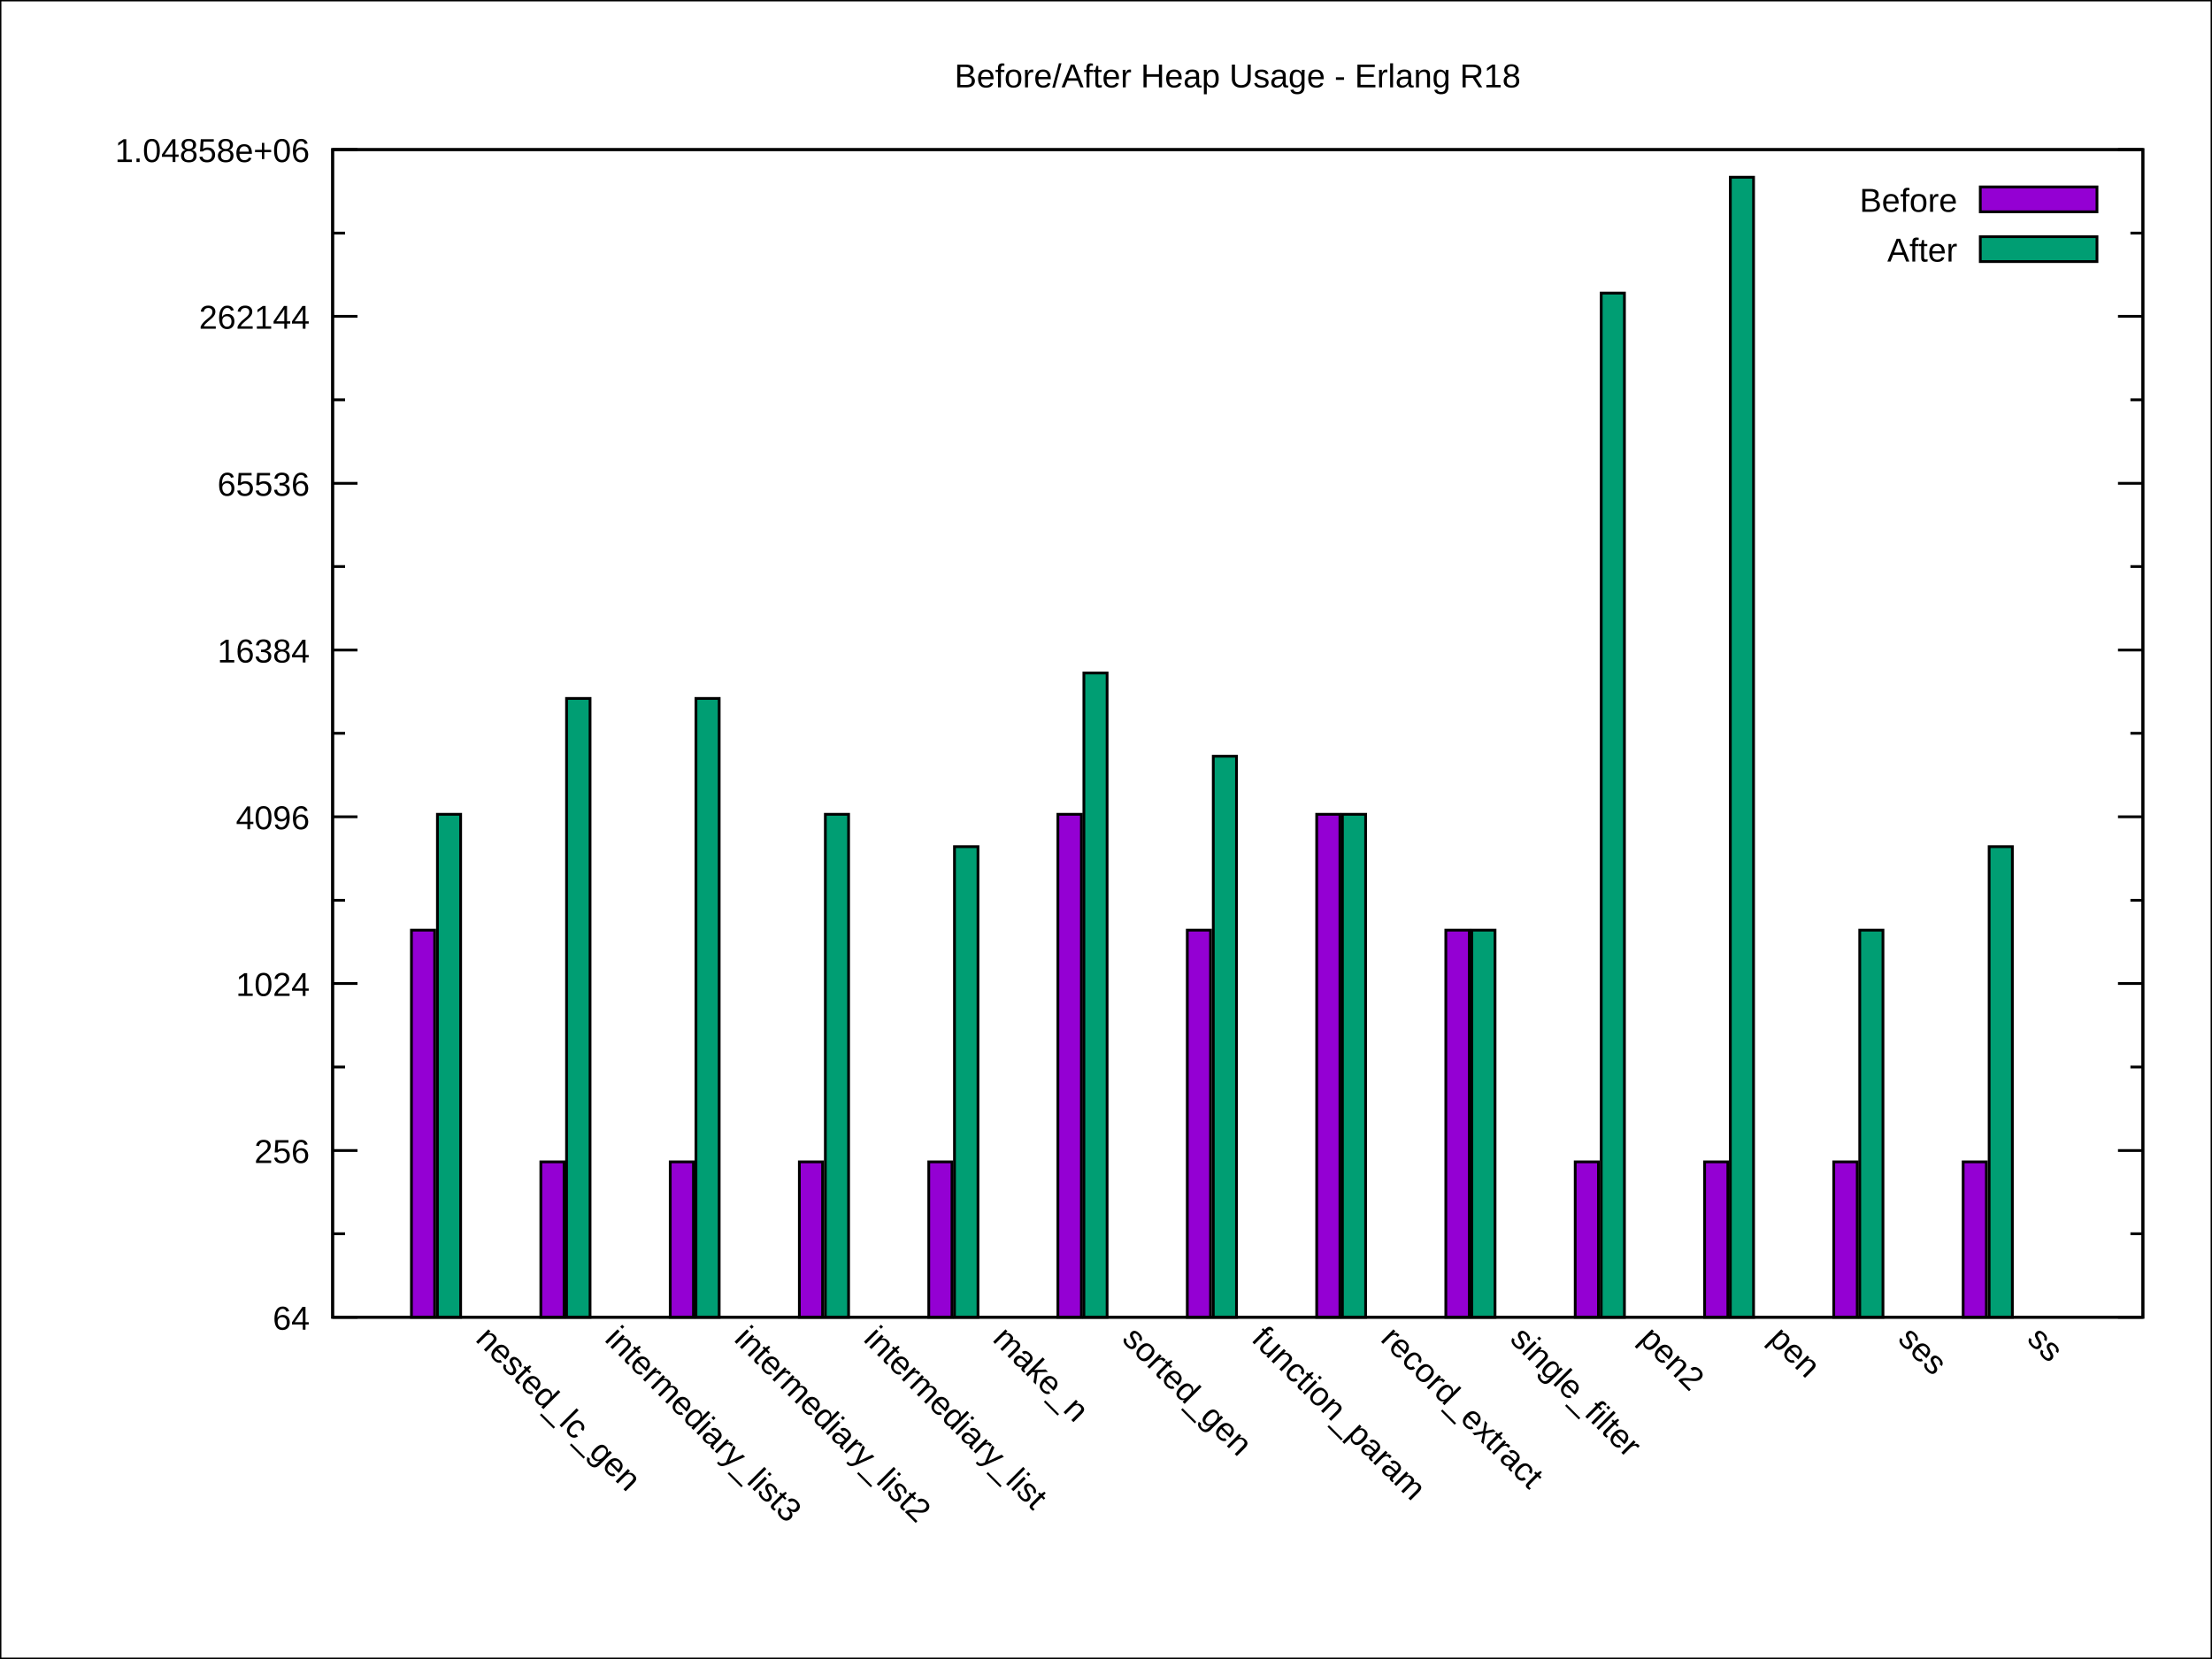
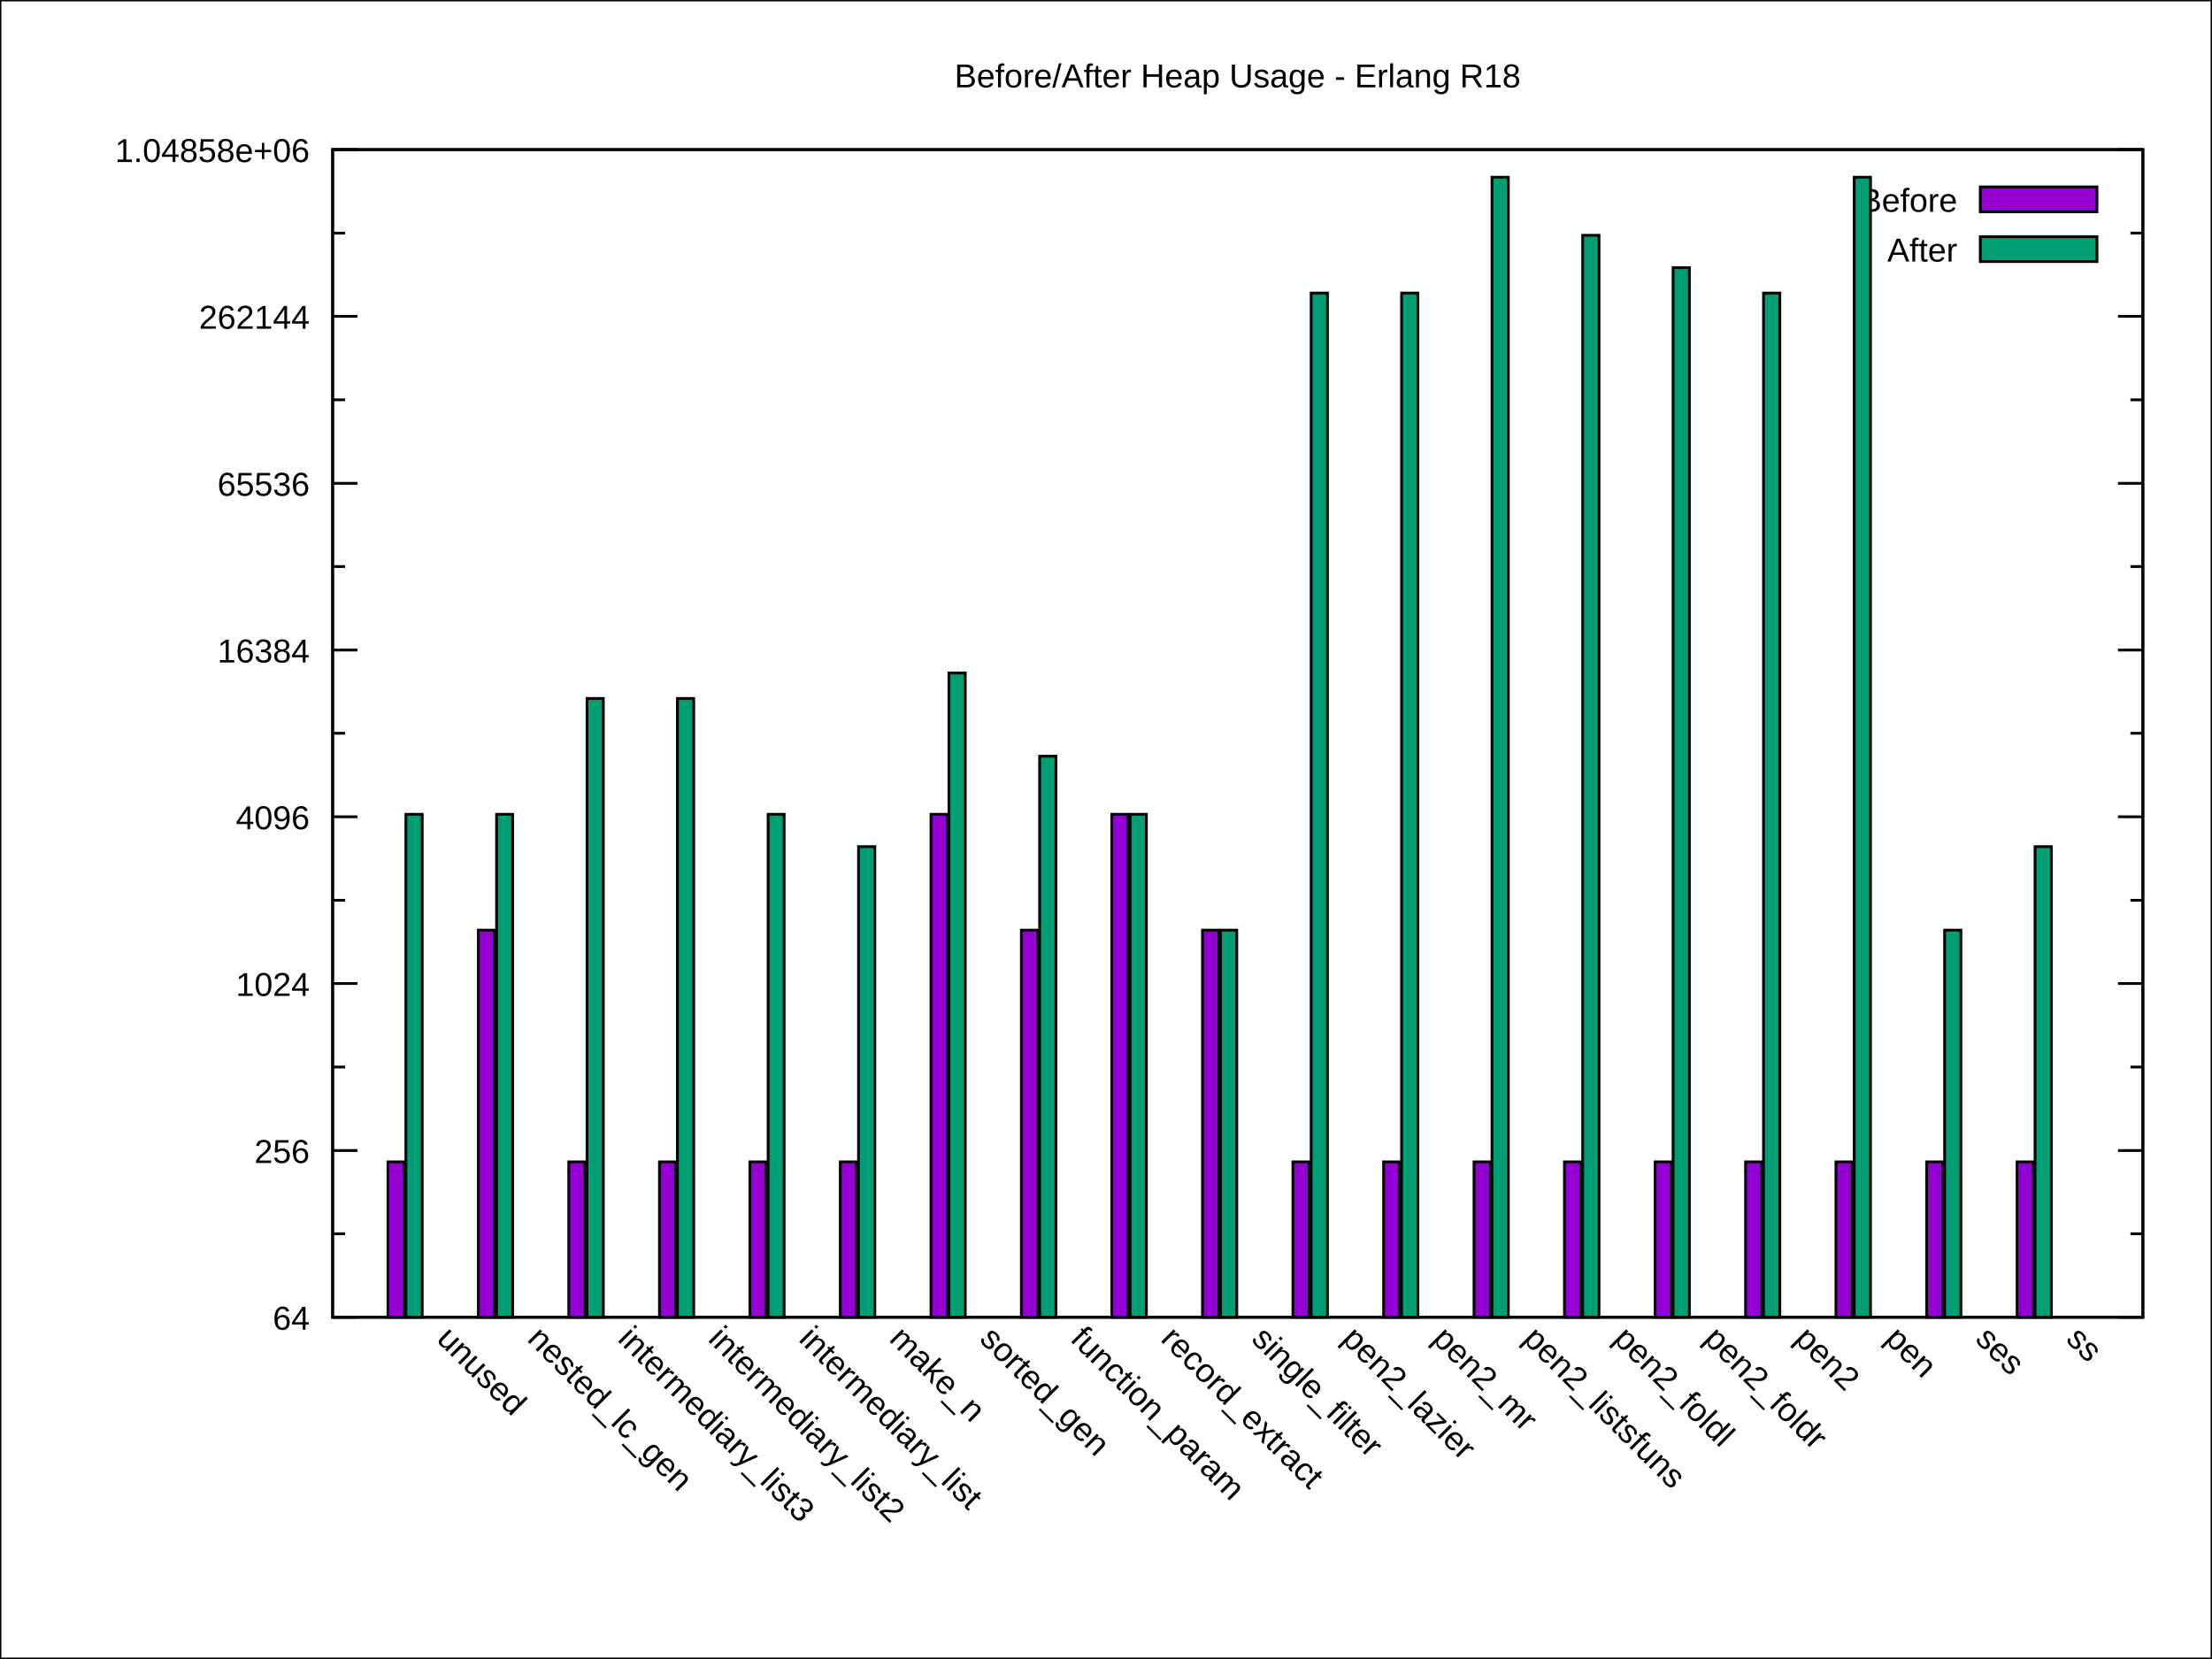
<svg xmlns="http://www.w3.org/2000/svg" xmlns:xlink="http://www.w3.org/1999/xlink" width="800" height="600" viewBox="0 0 800 600">
  <rect x="0" y="0" width="800" height="600" fill="#ffffff" stroke="black" stroke-width="1" />
  <g id="gnuplot_canvas">
    <defs>
      <circle id="gpDot" r="0.5" stroke-width="0.5" />
      <path id="gpPt0" stroke-width="0.222" stroke="currentColor" d="M-1,0 h2 M0,-1 v2" />
      <path id="gpPt1" stroke-width="0.222" stroke="currentColor" d="M-1,-1 L1,1 M1,-1 L-1,1" />
      <path id="gpPt2" stroke-width="0.222" stroke="currentColor" d="M-1,0 L1,0 M0,-1 L0,1 M-1,-1 L1,1 M-1,1 L1,-1" />
      <rect id="gpPt3" stroke-width="0.222" stroke="currentColor" x="-1" y="-1" width="2" height="2" />
      <rect id="gpPt4" stroke-width="0.222" stroke="currentColor" fill="currentColor" x="-1" y="-1" width="2" height="2" />
      <circle id="gpPt5" stroke-width="0.222" stroke="currentColor" cx="0" cy="0" r="1" />
      <use xlink:href="#gpPt5" id="gpPt6" fill="currentColor" stroke="none" />
      <path id="gpPt7" stroke-width="0.222" stroke="currentColor" d="M0,-1.33 L-1.33,0.67 L1.33,0.67 z" />
      <use xlink:href="#gpPt7" id="gpPt8" fill="currentColor" stroke="none" />
      <use xlink:href="#gpPt7" id="gpPt9" stroke="currentColor" transform="rotate(180)" />
      <use xlink:href="#gpPt9" id="gpPt10" fill="currentColor" stroke="none" />
      <use xlink:href="#gpPt3" id="gpPt11" stroke="currentColor" transform="rotate(45)" />
      <use xlink:href="#gpPt11" id="gpPt12" fill="currentColor" stroke="none" />
      <path id="gpPt13" stroke-width="0.222" stroke="currentColor" d="M0,1.330 L1.265,0.411 L0.782,-1.067 L-0.782,-1.076 L-1.265,0.411 z" />
      <use xlink:href="#gpPt13" id="gpPt14" fill="currentColor" stroke="none" />
      <filter id="textbox" filterUnits="objectBoundingBox" x="0" y="0" height="1" width="1">
        <feFlood flood-color="white" flood-opacity="1" result="bgnd" />
        <feComposite in="SourceGraphic" in2="bgnd" operator="atop" />
      </filter>
      <filter id="greybox" filterUnits="objectBoundingBox" x="0" y="0" height="1" width="1">
        <feFlood flood-color="lightgrey" flood-opacity="1" result="grey" />
        <feComposite in="SourceGraphic" in2="grey" operator="atop" />
      </filter>
    </defs>
    <g fill="none" color="white" stroke="currentColor" stroke-width="1.00" stroke-linecap="butt" stroke-linejoin="miter">
</g>
    <g fill="none" color="black" stroke="currentColor" stroke-width="1.00" stroke-linecap="butt" stroke-linejoin="miter">
      <path stroke="black" d="M120.3,476.4 L129.3,476.4 M775.0,476.4 L766.0,476.4  " />
      <g transform="translate(112.0,480.9)" stroke="none" fill="black" font-family="Arial" font-size="12.00" text-anchor="end">
        <text> 64</text>
      </g>
    </g>
    <g fill="none" color="black" stroke="currentColor" stroke-width="1.00" stroke-linecap="butt" stroke-linejoin="miter">
      <path stroke="black" d="M120.3,446.2 L124.8,446.2 M775.0,446.2 L770.5,446.2 M120.3,416.1 L129.3,416.1 M775.0,416.1 L766.0,416.1    " />
      <g transform="translate(112.0,420.6)" stroke="none" fill="black" font-family="Arial" font-size="12.00" text-anchor="end">
        <text> 256</text>
      </g>
    </g>
    <g fill="none" color="black" stroke="currentColor" stroke-width="1.00" stroke-linecap="butt" stroke-linejoin="miter">
      <path stroke="black" d="M120.3,385.9 L124.8,385.9 M775.0,385.9 L770.5,385.9 M120.3,355.7 L129.3,355.7 M775.0,355.7 L766.0,355.7    " />
      <g transform="translate(112.0,360.2)" stroke="none" fill="black" font-family="Arial" font-size="12.00" text-anchor="end">
        <text> 1024</text>
      </g>
    </g>
    <g fill="none" color="black" stroke="currentColor" stroke-width="1.00" stroke-linecap="butt" stroke-linejoin="miter">
      <path stroke="black" d="M120.3,325.6 L124.8,325.6 M775.0,325.6 L770.5,325.6 M120.3,295.4 L129.3,295.4 M775.0,295.4 L766.0,295.4    " />
      <g transform="translate(112.0,299.9)" stroke="none" fill="black" font-family="Arial" font-size="12.00" text-anchor="end">
        <text> 4096</text>
      </g>
    </g>
    <g fill="none" color="black" stroke="currentColor" stroke-width="1.00" stroke-linecap="butt" stroke-linejoin="miter">
      <path stroke="black" d="M120.3,265.2 L124.8,265.2 M775.0,265.2 L770.5,265.2 M120.3,235.1 L129.3,235.1 M775.0,235.1 L766.0,235.1    " />
      <g transform="translate(112.0,239.6)" stroke="none" fill="black" font-family="Arial" font-size="12.00" text-anchor="end">
        <text> 16384</text>
      </g>
    </g>
    <g fill="none" color="black" stroke="currentColor" stroke-width="1.00" stroke-linecap="butt" stroke-linejoin="miter">
      <path stroke="black" d="M120.3,204.9 L124.8,204.9 M775.0,204.9 L770.5,204.9 M120.3,174.8 L129.3,174.8 M775.0,174.8 L766.0,174.8    " />
      <g transform="translate(112.0,179.3)" stroke="none" fill="black" font-family="Arial" font-size="12.00" text-anchor="end">
        <text> 65536</text>
      </g>
    </g>
    <g fill="none" color="black" stroke="currentColor" stroke-width="1.00" stroke-linecap="butt" stroke-linejoin="miter">
      <path stroke="black" d="M120.3,144.6 L124.8,144.6 M775.0,144.6 L770.5,144.6 M120.3,114.4 L129.3,114.4 M775.0,114.4 L766.0,114.4    " />
      <g transform="translate(112.0,118.9)" stroke="none" fill="black" font-family="Arial" font-size="12.00" text-anchor="end">
        <text> 262144</text>
      </g>
    </g>
    <g fill="none" color="black" stroke="currentColor" stroke-width="1.00" stroke-linecap="butt" stroke-linejoin="miter">
      <path stroke="black" d="M120.3,84.3 L124.8,84.3 M775.0,84.3 L770.5,84.3 M120.3,54.1 L129.3,54.1 M775.0,54.1 L766.0,54.1    " />
      <g transform="translate(112.0,58.6)" stroke="none" fill="black" font-family="Arial" font-size="12.00" text-anchor="end">
        <text> 1.04858e+06</text>
      </g>
    </g>
    <g fill="none" color="black" stroke="currentColor" stroke-width="1.00" stroke-linecap="butt" stroke-linejoin="miter">
-       <path stroke="black" d="M167.1,476.4 M167.1,54.1  " />
-       <g transform="translate(171.6,484.7) rotate(45)" stroke="none" fill="black" font-family="Arial" font-size="12.00" text-anchor="start">
+       <path stroke="black" d="M153.0,476.4 M153.0,54.1  " />
+       <g transform="translate(157.5,484.7) rotate(45)" stroke="none" fill="black" font-family="Arial" font-size="12.00" text-anchor="start">
+         <text>unused</text>
+       </g>
+     </g>
+     <g fill="none" color="black" stroke="currentColor" stroke-width="1.00" stroke-linecap="butt" stroke-linejoin="miter">
+       <path stroke="black" d="M185.8,476.4 M185.8,54.1  " />
+       <g transform="translate(190.3,484.7) rotate(45)" stroke="none" fill="black" font-family="Arial" font-size="12.00" text-anchor="start">
        <text>nested_lc_gen</text>
      </g>
    </g>
    <g fill="none" color="black" stroke="currentColor" stroke-width="1.00" stroke-linecap="butt" stroke-linejoin="miter">
-       <path stroke="black" d="M213.8,476.4 M213.8,54.1  " />
-       <g transform="translate(218.3,484.7) rotate(45)" stroke="none" fill="black" font-family="Arial" font-size="12.00" text-anchor="start">
+       <path stroke="black" d="M218.5,476.4 M218.5,54.1  " />
+       <g transform="translate(223.0,484.7) rotate(45)" stroke="none" fill="black" font-family="Arial" font-size="12.00" text-anchor="start">
        <text>intermediary_list3</text>
      </g>
    </g>
    <g fill="none" color="black" stroke="currentColor" stroke-width="1.00" stroke-linecap="butt" stroke-linejoin="miter">
-       <path stroke="black" d="M260.6,476.4 M260.6,54.1  " />
-       <g transform="translate(265.1,484.7) rotate(45)" stroke="none" fill="black" font-family="Arial" font-size="12.00" text-anchor="start">
+       <path stroke="black" d="M251.2,476.4 M251.2,54.1  " />
+       <g transform="translate(255.7,484.7) rotate(45)" stroke="none" fill="black" font-family="Arial" font-size="12.00" text-anchor="start">
        <text>intermediary_list2</text>
      </g>
    </g>
    <g fill="none" color="black" stroke="currentColor" stroke-width="1.00" stroke-linecap="butt" stroke-linejoin="miter">
-       <path stroke="black" d="M307.4,476.4 M307.4,54.1  " />
-       <g transform="translate(311.9,484.7) rotate(45)" stroke="none" fill="black" font-family="Arial" font-size="12.00" text-anchor="start">
+       <path stroke="black" d="M284.0,476.4 M284.0,54.1  " />
+       <g transform="translate(288.5,484.7) rotate(45)" stroke="none" fill="black" font-family="Arial" font-size="12.00" text-anchor="start">
        <text>intermediary_list</text>
      </g>
    </g>
    <g fill="none" color="black" stroke="currentColor" stroke-width="1.00" stroke-linecap="butt" stroke-linejoin="miter">
-       <path stroke="black" d="M354.1,476.4 M354.1,54.1  " />
-       <g transform="translate(358.6,484.7) rotate(45)" stroke="none" fill="black" font-family="Arial" font-size="12.00" text-anchor="start">
+       <path stroke="black" d="M316.7,476.4 M316.7,54.1  " />
+       <g transform="translate(321.2,484.7) rotate(45)" stroke="none" fill="black" font-family="Arial" font-size="12.00" text-anchor="start">
        <text>make_n</text>
      </g>
    </g>
    <g fill="none" color="black" stroke="currentColor" stroke-width="1.00" stroke-linecap="butt" stroke-linejoin="miter">
-       <path stroke="black" d="M400.9,476.4 M400.9,54.1  " />
-       <g transform="translate(405.4,484.7) rotate(45)" stroke="none" fill="black" font-family="Arial" font-size="12.00" text-anchor="start">
+       <path stroke="black" d="M349.4,476.4 M349.4,54.1  " />
+       <g transform="translate(353.9,484.7) rotate(45)" stroke="none" fill="black" font-family="Arial" font-size="12.00" text-anchor="start">
        <text>sorted_gen</text>
+       </g>
+     </g>
+     <g fill="none" color="black" stroke="currentColor" stroke-width="1.00" stroke-linecap="butt" stroke-linejoin="miter">
+       <path stroke="black" d="M382.2,476.4 M382.2,54.1  " />
+       <g transform="translate(386.7,484.7) rotate(45)" stroke="none" fill="black" font-family="Arial" font-size="12.00" text-anchor="start">
+         <text>function_param</text>
+       </g>
+     </g>
+     <g fill="none" color="black" stroke="currentColor" stroke-width="1.00" stroke-linecap="butt" stroke-linejoin="miter">
+       <path stroke="black" d="M414.9,476.4 M414.9,54.1  " />
+       <g transform="translate(419.4,484.7) rotate(45)" stroke="none" fill="black" font-family="Arial" font-size="12.00" text-anchor="start">
+         <text>record_extract</text>
      </g>
    </g>
    <g fill="none" color="black" stroke="currentColor" stroke-width="1.00" stroke-linecap="butt" stroke-linejoin="miter">
      <path stroke="black" d="M447.7,476.4 M447.7,54.1  " />
      <g transform="translate(452.2,484.7) rotate(45)" stroke="none" fill="black" font-family="Arial" font-size="12.00" text-anchor="start">
-         <text>function_param</text>
-       </g>
-     </g>
-     <g fill="none" color="black" stroke="currentColor" stroke-width="1.00" stroke-linecap="butt" stroke-linejoin="miter">
-       <path stroke="black" d="M494.4,476.4 M494.4,54.1  " />
-       <g transform="translate(498.9,484.7) rotate(45)" stroke="none" fill="black" font-family="Arial" font-size="12.00" text-anchor="start">
-         <text>record_extract</text>
-       </g>
-     </g>
-     <g fill="none" color="black" stroke="currentColor" stroke-width="1.00" stroke-linecap="butt" stroke-linejoin="miter">
-       <path stroke="black" d="M541.2,476.4 M541.2,54.1  " />
-       <g transform="translate(545.7,484.7) rotate(45)" stroke="none" fill="black" font-family="Arial" font-size="12.00" text-anchor="start">
        <text>single_filter</text>
      </g>
    </g>
    <g fill="none" color="black" stroke="currentColor" stroke-width="1.00" stroke-linecap="butt" stroke-linejoin="miter">
-       <path stroke="black" d="M587.9,476.4 M587.9,54.1  " />
-       <g transform="translate(592.4,484.7) rotate(45)" stroke="none" fill="black" font-family="Arial" font-size="12.00" text-anchor="start">
+       <path stroke="black" d="M480.4,476.4 M480.4,54.1  " />
+       <g transform="translate(484.9,484.7) rotate(45)" stroke="none" fill="black" font-family="Arial" font-size="12.00" text-anchor="start">
+         <text>pen2_lazier</text>
+       </g>
+     </g>
+     <g fill="none" color="black" stroke="currentColor" stroke-width="1.00" stroke-linecap="butt" stroke-linejoin="miter">
+       <path stroke="black" d="M513.1,476.4 M513.1,54.1  " />
+       <g transform="translate(517.6,484.7) rotate(45)" stroke="none" fill="black" font-family="Arial" font-size="12.00" text-anchor="start">
+         <text>pen2_mr</text>
+       </g>
+     </g>
+     <g fill="none" color="black" stroke="currentColor" stroke-width="1.00" stroke-linecap="butt" stroke-linejoin="miter">
+       <path stroke="black" d="M545.9,476.4 M545.9,54.1  " />
+       <g transform="translate(550.4,484.7) rotate(45)" stroke="none" fill="black" font-family="Arial" font-size="12.00" text-anchor="start">
+         <text>pen2_listsfuns</text>
+       </g>
+     </g>
+     <g fill="none" color="black" stroke="currentColor" stroke-width="1.00" stroke-linecap="butt" stroke-linejoin="miter">
+       <path stroke="black" d="M578.6,476.4 M578.6,54.1  " />
+       <g transform="translate(583.1,484.7) rotate(45)" stroke="none" fill="black" font-family="Arial" font-size="12.00" text-anchor="start">
+         <text>pen2_foldl</text>
+       </g>
+     </g>
+     <g fill="none" color="black" stroke="currentColor" stroke-width="1.00" stroke-linecap="butt" stroke-linejoin="miter">
+       <path stroke="black" d="M611.3,476.4 M611.3,54.1  " />
+       <g transform="translate(615.8,484.7) rotate(45)" stroke="none" fill="black" font-family="Arial" font-size="12.00" text-anchor="start">
+         <text>pen2_foldr</text>
+       </g>
+     </g>
+     <g fill="none" color="black" stroke="currentColor" stroke-width="1.00" stroke-linecap="butt" stroke-linejoin="miter">
+       <path stroke="black" d="M644.1,476.4 M644.1,54.1  " />
+       <g transform="translate(648.6,484.7) rotate(45)" stroke="none" fill="black" font-family="Arial" font-size="12.00" text-anchor="start">
        <text>pen2</text>
      </g>
    </g>
    <g fill="none" color="black" stroke="currentColor" stroke-width="1.00" stroke-linecap="butt" stroke-linejoin="miter">
-       <path stroke="black" d="M634.7,476.4 M634.7,54.1  " />
-       <g transform="translate(639.2,484.7) rotate(45)" stroke="none" fill="black" font-family="Arial" font-size="12.00" text-anchor="start">
+       <path stroke="black" d="M676.8,476.4 M676.8,54.1  " />
+       <g transform="translate(681.3,484.7) rotate(45)" stroke="none" fill="black" font-family="Arial" font-size="12.00" text-anchor="start">
        <text>pen</text>
      </g>
    </g>
    <g fill="none" color="black" stroke="currentColor" stroke-width="1.00" stroke-linecap="butt" stroke-linejoin="miter">
-       <path stroke="black" d="M681.5,476.4 M681.5,54.1  " />
-       <g transform="translate(686.0,484.7) rotate(45)" stroke="none" fill="black" font-family="Arial" font-size="12.00" text-anchor="start">
+       <path stroke="black" d="M709.5,476.4 M709.5,54.1  " />
+       <g transform="translate(714.0,484.7) rotate(45)" stroke="none" fill="black" font-family="Arial" font-size="12.00" text-anchor="start">
        <text>ses</text>
      </g>
    </g>
    <g fill="none" color="black" stroke="currentColor" stroke-width="1.00" stroke-linecap="butt" stroke-linejoin="miter">
-       <path stroke="black" d="M728.2,476.4 M728.2,54.1  " />
-       <g transform="translate(732.7,484.7) rotate(45)" stroke="none" fill="black" font-family="Arial" font-size="12.00" text-anchor="start">
+       <path stroke="black" d="M742.3,476.4 M742.3,54.1  " />
+       <g transform="translate(746.8,484.7) rotate(45)" stroke="none" fill="black" font-family="Arial" font-size="12.00" text-anchor="start">
        <text>ss</text>
      </g>
    </g>
    <g fill="none" color="black" stroke="currentColor" stroke-width="1.00" stroke-linecap="butt" stroke-linejoin="miter">
</g>
    <g fill="none" color="black" stroke="currentColor" stroke-width="1.00" stroke-linecap="butt" stroke-linejoin="miter">
      <path stroke="black" d="M120.3,54.1 L120.3,476.4 L775.0,476.4 L775.0,54.1 L120.3,54.1 Z  " />
    </g>
    <g fill="none" color="black" stroke="currentColor" stroke-width="1.00" stroke-linecap="butt" stroke-linejoin="miter">
      <g transform="translate(447.6,31.6)" stroke="none" fill="black" font-family="Arial" font-size="12.00" text-anchor="middle">
        <text>Before/After Heap Usage - Erlang R18</text>
      </g>
    </g>
    <g id="gnuplot_plot_1">
      <g fill="none" color="black" stroke="currentColor" stroke-width="1.00" stroke-linecap="butt" stroke-linejoin="miter">
        <g id="gnuplot_plot_1_keyentry" visibility="visible">
          <g transform="translate(707.9,76.6)" stroke="none" fill="black" font-family="Arial" font-size="12.00" text-anchor="end">
            <text>Before</text>
          </g>
        </g>
        <g fill="none" color="black" stroke="currentColor" stroke-width="1.00" stroke-linecap="butt" stroke-linejoin="miter">
          <g stroke="none" shape-rendering="crispEdges">
            <polygon fill="rgb(148,   0, 211)" points="716.2,76.6 758.4,76.6 758.4,67.6 716.2,67.6 " />
          </g>
          <path stroke="black" d="M716.2,76.6 L758.4,76.6 L758.4,67.6 L716.2,67.6 L716.2,76.6 Z  " />
        </g>
        <g fill="none" color="black" stroke="currentColor" stroke-width="1.00" stroke-linecap="butt" stroke-linejoin="miter">
	</g>
        <g stroke="none" shape-rendering="crispEdges">
-           <polygon fill="rgb(148,   0, 211)" points="148.8,476.4 157.3,476.4 157.3,336.3 148.8,336.3 " />
-         </g>
-         <path stroke="black" d="M148.8,476.4 L148.8,336.4 L157.2,336.4 L157.2,476.4 L148.8,476.4 Z  " />
-       </g>
-       <g fill="none" color="black" stroke="currentColor" stroke-width="1.00" stroke-linecap="butt" stroke-linejoin="miter">
-         <g stroke="none" shape-rendering="crispEdges">
-           <polygon fill="rgb(148,   0, 211)" points="195.6,476.4 204.1,476.4 204.1,420.1 195.6,420.1 " />
-         </g>
-         <path stroke="black" d="M195.6,476.4 L195.6,420.2 L204.0,420.2 L204.0,476.4 L195.6,476.4 Z  " />
-       </g>
-       <g fill="none" color="black" stroke="currentColor" stroke-width="1.00" stroke-linecap="butt" stroke-linejoin="miter">
-         <g stroke="none" shape-rendering="crispEdges">
-           <polygon fill="rgb(148,   0, 211)" points="242.4,476.4 250.9,476.4 250.9,420.1 242.4,420.1 " />
-         </g>
-         <path stroke="black" d="M242.4,476.4 L242.4,420.2 L250.8,420.2 L250.8,476.4 L242.4,476.4 Z  " />
-       </g>
-       <g fill="none" color="black" stroke="currentColor" stroke-width="1.00" stroke-linecap="butt" stroke-linejoin="miter">
-         <g stroke="none" shape-rendering="crispEdges">
-           <polygon fill="rgb(148,   0, 211)" points="289.1,476.4 297.6,476.4 297.6,420.1 289.1,420.1 " />
-         </g>
-         <path stroke="black" d="M289.1,476.4 L289.1,420.2 L297.5,420.2 L297.5,476.4 L289.1,476.4 Z  " />
-       </g>
-       <g fill="none" color="black" stroke="currentColor" stroke-width="1.00" stroke-linecap="butt" stroke-linejoin="miter">
-         <g stroke="none" shape-rendering="crispEdges">
-           <polygon fill="rgb(148,   0, 211)" points="335.9,476.4 344.4,476.4 344.4,420.1 335.9,420.1 " />
-         </g>
-         <path stroke="black" d="M335.9,476.4 L335.9,420.2 L344.3,420.2 L344.3,476.4 L335.9,476.4 Z  " />
-       </g>
-       <g fill="none" color="black" stroke="currentColor" stroke-width="1.00" stroke-linecap="butt" stroke-linejoin="miter">
-         <g stroke="none" shape-rendering="crispEdges">
-           <polygon fill="rgb(148,   0, 211)" points="382.6,476.4 391.2,476.4 391.2,294.4 382.6,294.4 " />
-         </g>
-         <path stroke="black" d="M382.6,476.4 L382.6,294.5 L391.1,294.5 L391.1,476.4 L382.6,476.4 Z  " />
-       </g>
-       <g fill="none" color="black" stroke="currentColor" stroke-width="1.00" stroke-linecap="butt" stroke-linejoin="miter">
-         <g stroke="none" shape-rendering="crispEdges">
-           <polygon fill="rgb(148,   0, 211)" points="429.4,476.4 437.9,476.4 437.9,336.3 429.4,336.3 " />
-         </g>
-         <path stroke="black" d="M429.4,476.4 L429.4,336.4 L437.8,336.4 L437.8,476.4 L429.4,476.4 Z  " />
-       </g>
-       <g fill="none" color="black" stroke="currentColor" stroke-width="1.00" stroke-linecap="butt" stroke-linejoin="miter">
-         <g stroke="none" shape-rendering="crispEdges">
-           <polygon fill="rgb(148,   0, 211)" points="476.2,476.4 484.7,476.4 484.7,294.4 476.2,294.4 " />
-         </g>
-         <path stroke="black" d="M476.2,476.4 L476.2,294.5 L484.6,294.5 L484.6,476.4 L476.2,476.4 Z  " />
-       </g>
-       <g fill="none" color="black" stroke="currentColor" stroke-width="1.00" stroke-linecap="butt" stroke-linejoin="miter">
-         <g stroke="none" shape-rendering="crispEdges">
-           <polygon fill="rgb(148,   0, 211)" points="522.9,476.4 531.5,476.4 531.5,336.3 522.9,336.3 " />
-         </g>
-         <path stroke="black" d="M522.9,476.4 L522.9,336.4 L531.4,336.4 L531.4,476.4 L522.9,476.4 Z  " />
-       </g>
-       <g fill="none" color="black" stroke="currentColor" stroke-width="1.00" stroke-linecap="butt" stroke-linejoin="miter">
-         <g stroke="none" shape-rendering="crispEdges">
-           <polygon fill="rgb(148,   0, 211)" points="569.7,476.4 578.2,476.4 578.2,420.1 569.7,420.1 " />
-         </g>
-         <path stroke="black" d="M569.7,476.4 L569.7,420.2 L578.1,420.2 L578.1,476.4 L569.7,476.4 Z  " />
-       </g>
-       <g fill="none" color="black" stroke="currentColor" stroke-width="1.00" stroke-linecap="butt" stroke-linejoin="miter">
-         <g stroke="none" shape-rendering="crispEdges">
-           <polygon fill="rgb(148,   0, 211)" points="616.5,476.4 625.0,476.4 625.0,420.1 616.5,420.1 " />
-         </g>
-         <path stroke="black" d="M616.5,476.4 L616.5,420.2 L624.9,420.2 L624.9,476.4 L616.5,476.4 Z  " />
-       </g>
-       <g fill="none" color="black" stroke="currentColor" stroke-width="1.00" stroke-linecap="butt" stroke-linejoin="miter">
-         <g stroke="none" shape-rendering="crispEdges">
-           <polygon fill="rgb(148,   0, 211)" points="663.2,476.4 671.8,476.4 671.8,420.1 663.2,420.1 " />
-         </g>
-         <path stroke="black" d="M663.2,476.4 L663.2,420.2 L671.7,420.2 L671.7,476.4 L663.2,476.4 Z  " />
-       </g>
-       <g fill="none" color="black" stroke="currentColor" stroke-width="1.00" stroke-linecap="butt" stroke-linejoin="miter">
-         <g stroke="none" shape-rendering="crispEdges">
-           <polygon fill="rgb(148,   0, 211)" points="710.0,476.4 718.5,476.4 718.5,420.1 710.0,420.1 " />
-         </g>
-         <path stroke="black" d="M710.0,476.4 L710.0,420.2 L718.4,420.2 L718.4,476.4 L710.0,476.4 Z  " />
+           <polygon fill="rgb(148,   0, 211)" points="140.3,476.4 146.3,476.4 146.3,420.1 140.3,420.1 " />
+         </g>
+         <path stroke="black" d="M140.3,476.4 L140.3,420.2 L146.2,420.2 L146.2,476.4 L140.3,476.4 Z  " />
+       </g>
+       <g fill="none" color="black" stroke="currentColor" stroke-width="1.00" stroke-linecap="butt" stroke-linejoin="miter">
+         <g stroke="none" shape-rendering="crispEdges">
+           <polygon fill="rgb(148,   0, 211)" points="173.0,476.4 179.0,476.4 179.0,336.3 173.0,336.3 " />
+         </g>
+         <path stroke="black" d="M173.0,476.4 L173.0,336.4 L178.9,336.4 L178.9,476.4 L173.0,476.4 Z  " />
+       </g>
+       <g fill="none" color="black" stroke="currentColor" stroke-width="1.00" stroke-linecap="butt" stroke-linejoin="miter">
+         <g stroke="none" shape-rendering="crispEdges">
+           <polygon fill="rgb(148,   0, 211)" points="205.7,476.4 211.7,476.4 211.7,420.1 205.7,420.1 " />
+         </g>
+         <path stroke="black" d="M205.7,476.4 L205.7,420.2 L211.6,420.2 L211.6,476.4 L205.7,476.4 Z  " />
+       </g>
+       <g fill="none" color="black" stroke="currentColor" stroke-width="1.00" stroke-linecap="butt" stroke-linejoin="miter">
+         <g stroke="none" shape-rendering="crispEdges">
+           <polygon fill="rgb(148,   0, 211)" points="238.5,476.4 244.5,476.4 244.5,420.1 238.5,420.1 " />
+         </g>
+         <path stroke="black" d="M238.5,476.4 L238.5,420.2 L244.4,420.2 L244.4,476.4 L238.5,476.4 Z  " />
+       </g>
+       <g fill="none" color="black" stroke="currentColor" stroke-width="1.00" stroke-linecap="butt" stroke-linejoin="miter">
+         <g stroke="none" shape-rendering="crispEdges">
+           <polygon fill="rgb(148,   0, 211)" points="271.2,476.4 277.2,476.4 277.2,420.1 271.2,420.1 " />
+         </g>
+         <path stroke="black" d="M271.2,476.4 L271.2,420.2 L277.1,420.2 L277.1,476.4 L271.2,476.4 Z  " />
+       </g>
+       <g fill="none" color="black" stroke="currentColor" stroke-width="1.00" stroke-linecap="butt" stroke-linejoin="miter">
+         <g stroke="none" shape-rendering="crispEdges">
+           <polygon fill="rgb(148,   0, 211)" points="303.9,476.4 309.9,476.4 309.9,420.1 303.9,420.1 " />
+         </g>
+         <path stroke="black" d="M303.9,476.4 L303.9,420.2 L309.8,420.2 L309.8,476.4 L303.9,476.4 Z  " />
+       </g>
+       <g fill="none" color="black" stroke="currentColor" stroke-width="1.00" stroke-linecap="butt" stroke-linejoin="miter">
+         <g stroke="none" shape-rendering="crispEdges">
+           <polygon fill="rgb(148,   0, 211)" points="336.7,476.4 342.7,476.4 342.7,294.4 336.7,294.4 " />
+         </g>
+         <path stroke="black" d="M336.7,476.4 L336.7,294.5 L342.6,294.5 L342.6,476.4 L336.7,476.4 Z  " />
+       </g>
+       <g fill="none" color="black" stroke="currentColor" stroke-width="1.00" stroke-linecap="butt" stroke-linejoin="miter">
+         <g stroke="none" shape-rendering="crispEdges">
+           <polygon fill="rgb(148,   0, 211)" points="369.4,476.4 375.4,476.4 375.4,336.3 369.4,336.3 " />
+         </g>
+         <path stroke="black" d="M369.4,476.4 L369.4,336.4 L375.3,336.4 L375.3,476.4 L369.4,476.4 Z  " />
+       </g>
+       <g fill="none" color="black" stroke="currentColor" stroke-width="1.00" stroke-linecap="butt" stroke-linejoin="miter">
+         <g stroke="none" shape-rendering="crispEdges">
+           <polygon fill="rgb(148,   0, 211)" points="402.1,476.4 408.1,476.4 408.1,294.4 402.1,294.4 " />
+         </g>
+         <path stroke="black" d="M402.1,476.4 L402.1,294.5 L408.0,294.5 L408.0,476.4 L402.1,476.4 Z  " />
+       </g>
+       <g fill="none" color="black" stroke="currentColor" stroke-width="1.00" stroke-linecap="butt" stroke-linejoin="miter">
+         <g stroke="none" shape-rendering="crispEdges">
+           <polygon fill="rgb(148,   0, 211)" points="434.9,476.4 440.9,476.4 440.9,336.3 434.9,336.3 " />
+         </g>
+         <path stroke="black" d="M434.9,476.4 L434.9,336.4 L440.8,336.4 L440.8,476.4 L434.9,476.4 Z  " />
+       </g>
+       <g fill="none" color="black" stroke="currentColor" stroke-width="1.00" stroke-linecap="butt" stroke-linejoin="miter">
+         <g stroke="none" shape-rendering="crispEdges">
+           <polygon fill="rgb(148,   0, 211)" points="467.6,476.4 473.6,476.4 473.6,420.1 467.6,420.1 " />
+         </g>
+         <path stroke="black" d="M467.6,476.4 L467.6,420.2 L473.5,420.2 L473.5,476.4 L467.6,476.4 Z  " />
+       </g>
+       <g fill="none" color="black" stroke="currentColor" stroke-width="1.00" stroke-linecap="butt" stroke-linejoin="miter">
+         <g stroke="none" shape-rendering="crispEdges">
+           <polygon fill="rgb(148,   0, 211)" points="500.4,476.4 506.3,476.4 506.3,420.1 500.4,420.1 " />
+         </g>
+         <path stroke="black" d="M500.4,476.4 L500.4,420.2 L506.2,420.2 L506.2,476.4 L500.4,476.4 Z  " />
+       </g>
+       <g fill="none" color="black" stroke="currentColor" stroke-width="1.00" stroke-linecap="butt" stroke-linejoin="miter">
+         <g stroke="none" shape-rendering="crispEdges">
+           <polygon fill="rgb(148,   0, 211)" points="533.1,476.4 539.1,476.4 539.1,420.1 533.1,420.1 " />
+         </g>
+         <path stroke="black" d="M533.1,476.4 L533.1,420.2 L539.0,420.2 L539.0,476.4 L533.1,476.4 Z  " />
+       </g>
+       <g fill="none" color="black" stroke="currentColor" stroke-width="1.00" stroke-linecap="butt" stroke-linejoin="miter">
+         <g stroke="none" shape-rendering="crispEdges">
+           <polygon fill="rgb(148,   0, 211)" points="565.8,476.4 571.8,476.4 571.8,420.1 565.8,420.1 " />
+         </g>
+         <path stroke="black" d="M565.8,476.4 L565.8,420.2 L571.7,420.2 L571.7,476.4 L565.8,476.4 Z  " />
+       </g>
+       <g fill="none" color="black" stroke="currentColor" stroke-width="1.00" stroke-linecap="butt" stroke-linejoin="miter">
+         <g stroke="none" shape-rendering="crispEdges">
+           <polygon fill="rgb(148,   0, 211)" points="598.6,476.4 604.6,476.4 604.6,420.1 598.6,420.1 " />
+         </g>
+         <path stroke="black" d="M598.6,476.4 L598.6,420.2 L604.5,420.2 L604.5,476.4 L598.6,476.4 Z  " />
+       </g>
+       <g fill="none" color="black" stroke="currentColor" stroke-width="1.00" stroke-linecap="butt" stroke-linejoin="miter">
+         <g stroke="none" shape-rendering="crispEdges">
+           <polygon fill="rgb(148,   0, 211)" points="631.3,476.4 637.3,476.4 637.3,420.1 631.3,420.1 " />
+         </g>
+         <path stroke="black" d="M631.3,476.4 L631.3,420.2 L637.2,420.2 L637.2,476.4 L631.3,476.4 Z  " />
+       </g>
+       <g fill="none" color="black" stroke="currentColor" stroke-width="1.00" stroke-linecap="butt" stroke-linejoin="miter">
+         <g stroke="none" shape-rendering="crispEdges">
+           <polygon fill="rgb(148,   0, 211)" points="664.0,476.4 670.0,476.4 670.0,420.1 664.0,420.1 " />
+         </g>
+         <path stroke="black" d="M664.0,476.4 L664.0,420.2 L669.9,420.2 L669.9,476.4 L664.0,476.4 Z  " />
+       </g>
+       <g fill="none" color="black" stroke="currentColor" stroke-width="1.00" stroke-linecap="butt" stroke-linejoin="miter">
+         <g stroke="none" shape-rendering="crispEdges">
+           <polygon fill="rgb(148,   0, 211)" points="696.8,476.4 702.8,476.4 702.8,420.1 696.8,420.1 " />
+         </g>
+         <path stroke="black" d="M696.8,476.4 L696.8,420.2 L702.7,420.2 L702.7,476.4 L696.8,476.4 Z  " />
+       </g>
+       <g fill="none" color="black" stroke="currentColor" stroke-width="1.00" stroke-linecap="butt" stroke-linejoin="miter">
+         <g stroke="none" shape-rendering="crispEdges">
+           <polygon fill="rgb(148,   0, 211)" points="729.5,476.4 735.5,476.4 735.5,420.1 729.5,420.1 " />
+         </g>
+         <path stroke="black" d="M729.5,476.4 L729.5,420.2 L735.4,420.2 L735.4,476.4 L729.5,476.4 Z  " />
      </g>
      <g fill="none" color="black" stroke="currentColor" stroke-width="1.00" stroke-linecap="butt" stroke-linejoin="miter">
</g>
    </g>
    <g id="gnuplot_plot_2">
      <g fill="none" color="black" stroke="currentColor" stroke-width="1.00" stroke-linecap="butt" stroke-linejoin="miter">
        <g id="gnuplot_plot_2_keyentry" visibility="visible">
          <g transform="translate(707.9,94.6)" stroke="none" fill="black" font-family="Arial" font-size="12.00" text-anchor="end">
            <text>After</text>
          </g>
        </g>
        <g fill="none" color="black" stroke="currentColor" stroke-width="1.00" stroke-linecap="butt" stroke-linejoin="miter">
          <g stroke="none" shape-rendering="crispEdges">
            <polygon fill="rgb(  0, 158, 115)" points="716.2,94.6 758.4,94.6 758.4,85.6 716.2,85.6 " />
          </g>
          <path stroke="black" d="M716.2,94.6 L758.4,94.6 L758.4,85.6 L716.2,85.6 L716.2,94.6 Z  " />
        </g>
        <g fill="none" color="black" stroke="currentColor" stroke-width="1.00" stroke-linecap="butt" stroke-linejoin="miter">
	</g>
        <g stroke="none" shape-rendering="crispEdges">
-           <polygon fill="rgb(  0, 158, 115)" points="158.2,476.4 166.7,476.4 166.7,294.4 158.2,294.4 " />
-         </g>
-         <path stroke="black" d="M158.2,476.4 L158.2,294.5 L166.6,294.5 L166.6,476.4 L158.2,476.4 Z  " />
-       </g>
-       <g fill="none" color="black" stroke="currentColor" stroke-width="1.00" stroke-linecap="butt" stroke-linejoin="miter">
-         <g stroke="none" shape-rendering="crispEdges">
-           <polygon fill="rgb(  0, 158, 115)" points="204.9,476.4 213.5,476.4 213.5,252.5 204.9,252.5 " />
-         </g>
-         <path stroke="black" d="M204.9,476.4 L204.9,252.6 L213.4,252.6 L213.4,476.4 L204.9,476.4 Z  " />
-       </g>
-       <g fill="none" color="black" stroke="currentColor" stroke-width="1.00" stroke-linecap="butt" stroke-linejoin="miter">
-         <g stroke="none" shape-rendering="crispEdges">
-           <polygon fill="rgb(  0, 158, 115)" points="251.7,476.4 260.2,476.4 260.2,252.5 251.7,252.5 " />
-         </g>
-         <path stroke="black" d="M251.7,476.4 L251.7,252.6 L260.1,252.6 L260.1,476.4 L251.7,476.4 Z  " />
-       </g>
-       <g fill="none" color="black" stroke="currentColor" stroke-width="1.00" stroke-linecap="butt" stroke-linejoin="miter">
-         <g stroke="none" shape-rendering="crispEdges">
-           <polygon fill="rgb(  0, 158, 115)" points="298.5,476.4 307.0,476.4 307.0,294.4 298.5,294.4 " />
-         </g>
-         <path stroke="black" d="M298.5,476.4 L298.5,294.5 L306.9,294.5 L306.9,476.4 L298.5,476.4 Z  " />
-       </g>
-       <g fill="none" color="black" stroke="currentColor" stroke-width="1.00" stroke-linecap="butt" stroke-linejoin="miter">
-         <g stroke="none" shape-rendering="crispEdges">
-           <polygon fill="rgb(  0, 158, 115)" points="345.2,476.4 353.8,476.4 353.8,306.1 345.2,306.1 " />
-         </g>
-         <path stroke="black" d="M345.2,476.4 L345.2,306.2 L353.7,306.2 L353.7,476.4 L345.2,476.4 Z  " />
-       </g>
-       <g fill="none" color="black" stroke="currentColor" stroke-width="1.00" stroke-linecap="butt" stroke-linejoin="miter">
-         <g stroke="none" shape-rendering="crispEdges">
-           <polygon fill="rgb(  0, 158, 115)" points="392.0,476.4 400.5,476.4 400.5,243.3 392.0,243.3 " />
-         </g>
-         <path stroke="black" d="M392.0,476.4 L392.0,243.4 L400.4,243.4 L400.4,476.4 L392.0,476.4 Z  " />
-       </g>
-       <g fill="none" color="black" stroke="currentColor" stroke-width="1.00" stroke-linecap="butt" stroke-linejoin="miter">
-         <g stroke="none" shape-rendering="crispEdges">
-           <polygon fill="rgb(  0, 158, 115)" points="438.8,476.4 447.3,476.4 447.3,273.4 438.8,273.4 " />
-         </g>
-         <path stroke="black" d="M438.8,476.4 L438.8,273.5 L447.2,273.5 L447.2,476.4 L438.8,476.4 Z  " />
-       </g>
-       <g fill="none" color="black" stroke="currentColor" stroke-width="1.00" stroke-linecap="butt" stroke-linejoin="miter">
-         <g stroke="none" shape-rendering="crispEdges">
-           <polygon fill="rgb(  0, 158, 115)" points="485.5,476.4 494.0,476.4 494.0,294.4 485.5,294.4 " />
-         </g>
-         <path stroke="black" d="M485.5,476.4 L485.5,294.5 L493.9,294.5 L493.9,476.4 L485.5,476.4 Z  " />
-       </g>
-       <g fill="none" color="black" stroke="currentColor" stroke-width="1.00" stroke-linecap="butt" stroke-linejoin="miter">
-         <g stroke="none" shape-rendering="crispEdges">
-           <polygon fill="rgb(  0, 158, 115)" points="532.3,476.4 540.8,476.4 540.8,336.3 532.3,336.3 " />
-         </g>
-         <path stroke="black" d="M532.3,476.4 L532.3,336.4 L540.7,336.4 L540.7,476.4 L532.3,476.4 Z  " />
-       </g>
-       <g fill="none" color="black" stroke="currentColor" stroke-width="1.00" stroke-linecap="butt" stroke-linejoin="miter">
-         <g stroke="none" shape-rendering="crispEdges">
-           <polygon fill="rgb(  0, 158, 115)" points="579.1,476.4 587.6,476.4 587.6,105.9 579.1,105.9 " />
-         </g>
-         <path stroke="black" d="M579.1,476.4 L579.1,106.0 L587.5,106.0 L587.5,476.4 L579.1,476.4 Z  " />
-       </g>
-       <g fill="none" color="black" stroke="currentColor" stroke-width="1.00" stroke-linecap="butt" stroke-linejoin="miter">
-         <g stroke="none" shape-rendering="crispEdges">
-           <polygon fill="rgb(  0, 158, 115)" points="625.8,476.4 634.3,476.4 634.3,64.0 625.8,64.0 " />
-         </g>
-         <path stroke="black" d="M625.8,476.4 L625.8,64.1 L634.2,64.1 L634.2,476.4 L625.8,476.4 Z  " />
-       </g>
-       <g fill="none" color="black" stroke="currentColor" stroke-width="1.00" stroke-linecap="butt" stroke-linejoin="miter">
-         <g stroke="none" shape-rendering="crispEdges">
-           <polygon fill="rgb(  0, 158, 115)" points="672.6,476.4 681.1,476.4 681.1,336.3 672.6,336.3 " />
-         </g>
-         <path stroke="black" d="M672.6,476.4 L672.6,336.4 L681.0,336.4 L681.0,476.4 L672.6,476.4 Z  " />
-       </g>
-       <g fill="none" color="black" stroke="currentColor" stroke-width="1.00" stroke-linecap="butt" stroke-linejoin="miter">
-         <g stroke="none" shape-rendering="crispEdges">
-           <polygon fill="rgb(  0, 158, 115)" points="719.4,476.4 727.9,476.4 727.9,306.1 719.4,306.1 " />
-         </g>
-         <path stroke="black" d="M719.4,476.4 L719.4,306.2 L727.8,306.2 L727.8,476.4 L719.4,476.4 Z  " />
+           <polygon fill="rgb(  0, 158, 115)" points="146.8,476.4 152.8,476.4 152.8,294.4 146.8,294.4 " />
+         </g>
+         <path stroke="black" d="M146.8,476.4 L146.8,294.5 L152.7,294.5 L152.7,476.4 L146.8,476.4 Z  " />
+       </g>
+       <g fill="none" color="black" stroke="currentColor" stroke-width="1.00" stroke-linecap="butt" stroke-linejoin="miter">
+         <g stroke="none" shape-rendering="crispEdges">
+           <polygon fill="rgb(  0, 158, 115)" points="179.6,476.4 185.5,476.4 185.5,294.4 179.6,294.4 " />
+         </g>
+         <path stroke="black" d="M179.6,476.4 L179.6,294.5 L185.4,294.5 L185.4,476.4 L179.6,476.4 Z  " />
+       </g>
+       <g fill="none" color="black" stroke="currentColor" stroke-width="1.00" stroke-linecap="butt" stroke-linejoin="miter">
+         <g stroke="none" shape-rendering="crispEdges">
+           <polygon fill="rgb(  0, 158, 115)" points="212.3,476.4 218.3,476.4 218.3,252.5 212.3,252.5 " />
+         </g>
+         <path stroke="black" d="M212.3,476.4 L212.3,252.6 L218.2,252.6 L218.2,476.4 L212.3,476.4 Z  " />
+       </g>
+       <g fill="none" color="black" stroke="currentColor" stroke-width="1.00" stroke-linecap="butt" stroke-linejoin="miter">
+         <g stroke="none" shape-rendering="crispEdges">
+           <polygon fill="rgb(  0, 158, 115)" points="245.0,476.4 251.0,476.4 251.0,252.5 245.0,252.5 " />
+         </g>
+         <path stroke="black" d="M245.0,476.4 L245.0,252.6 L250.9,252.6 L250.9,476.4 L245.0,476.4 Z  " />
+       </g>
+       <g fill="none" color="black" stroke="currentColor" stroke-width="1.00" stroke-linecap="butt" stroke-linejoin="miter">
+         <g stroke="none" shape-rendering="crispEdges">
+           <polygon fill="rgb(  0, 158, 115)" points="277.8,476.4 283.7,476.4 283.7,294.4 277.8,294.4 " />
+         </g>
+         <path stroke="black" d="M277.8,476.4 L277.8,294.5 L283.6,294.5 L283.6,476.4 L277.8,476.4 Z  " />
+       </g>
+       <g fill="none" color="black" stroke="currentColor" stroke-width="1.00" stroke-linecap="butt" stroke-linejoin="miter">
+         <g stroke="none" shape-rendering="crispEdges">
+           <polygon fill="rgb(  0, 158, 115)" points="310.5,476.4 316.5,476.4 316.5,306.1 310.5,306.1 " />
+         </g>
+         <path stroke="black" d="M310.5,476.4 L310.5,306.2 L316.4,306.2 L316.4,476.4 L310.5,476.4 Z  " />
+       </g>
+       <g fill="none" color="black" stroke="currentColor" stroke-width="1.00" stroke-linecap="butt" stroke-linejoin="miter">
+         <g stroke="none" shape-rendering="crispEdges">
+           <polygon fill="rgb(  0, 158, 115)" points="343.2,476.4 349.2,476.4 349.2,243.3 343.2,243.3 " />
+         </g>
+         <path stroke="black" d="M343.2,476.4 L343.2,243.4 L349.1,243.4 L349.1,476.4 L343.2,476.4 Z  " />
+       </g>
+       <g fill="none" color="black" stroke="currentColor" stroke-width="1.00" stroke-linecap="butt" stroke-linejoin="miter">
+         <g stroke="none" shape-rendering="crispEdges">
+           <polygon fill="rgb(  0, 158, 115)" points="376.0,476.4 382.0,476.4 382.0,273.4 376.0,273.4 " />
+         </g>
+         <path stroke="black" d="M376.0,476.4 L376.0,273.5 L381.9,273.5 L381.9,476.4 L376.0,476.4 Z  " />
+       </g>
+       <g fill="none" color="black" stroke="currentColor" stroke-width="1.00" stroke-linecap="butt" stroke-linejoin="miter">
+         <g stroke="none" shape-rendering="crispEdges">
+           <polygon fill="rgb(  0, 158, 115)" points="408.7,476.4 414.7,476.4 414.7,294.4 408.7,294.4 " />
+         </g>
+         <path stroke="black" d="M408.7,476.4 L408.7,294.5 L414.6,294.5 L414.6,476.4 L408.7,476.4 Z  " />
+       </g>
+       <g fill="none" color="black" stroke="currentColor" stroke-width="1.00" stroke-linecap="butt" stroke-linejoin="miter">
+         <g stroke="none" shape-rendering="crispEdges">
+           <polygon fill="rgb(  0, 158, 115)" points="441.4,476.4 447.4,476.4 447.4,336.3 441.4,336.3 " />
+         </g>
+         <path stroke="black" d="M441.4,476.4 L441.4,336.4 L447.3,336.4 L447.3,476.4 L441.4,476.4 Z  " />
+       </g>
+       <g fill="none" color="black" stroke="currentColor" stroke-width="1.00" stroke-linecap="butt" stroke-linejoin="miter">
+         <g stroke="none" shape-rendering="crispEdges">
+           <polygon fill="rgb(  0, 158, 115)" points="474.2,476.4 480.2,476.4 480.2,105.9 474.2,105.9 " />
+         </g>
+         <path stroke="black" d="M474.2,476.4 L474.2,106.0 L480.1,106.0 L480.1,476.4 L474.2,476.4 Z  " />
+       </g>
+       <g fill="none" color="black" stroke="currentColor" stroke-width="1.00" stroke-linecap="butt" stroke-linejoin="miter">
+         <g stroke="none" shape-rendering="crispEdges">
+           <polygon fill="rgb(  0, 158, 115)" points="506.9,476.4 512.9,476.4 512.9,105.9 506.9,105.9 " />
+         </g>
+         <path stroke="black" d="M506.9,476.4 L506.9,106.0 L512.8,106.0 L512.8,476.4 L506.9,476.4 Z  " />
+       </g>
+       <g fill="none" color="black" stroke="currentColor" stroke-width="1.00" stroke-linecap="butt" stroke-linejoin="miter">
+         <g stroke="none" shape-rendering="crispEdges">
+           <polygon fill="rgb(  0, 158, 115)" points="539.6,476.4 545.6,476.4 545.6,64.0 539.6,64.0 " />
+         </g>
+         <path stroke="black" d="M539.6,476.4 L539.6,64.1 L545.5,64.1 L545.5,476.4 L539.6,476.4 Z  " />
+       </g>
+       <g fill="none" color="black" stroke="currentColor" stroke-width="1.00" stroke-linecap="butt" stroke-linejoin="miter">
+         <g stroke="none" shape-rendering="crispEdges">
+           <polygon fill="rgb(  0, 158, 115)" points="572.4,476.4 578.4,476.4 578.4,85.0 572.4,85.0 " />
+         </g>
+         <path stroke="black" d="M572.4,476.4 L572.4,85.1 L578.3,85.1 L578.3,476.4 L572.4,476.4 Z  " />
+       </g>
+       <g fill="none" color="black" stroke="currentColor" stroke-width="1.00" stroke-linecap="butt" stroke-linejoin="miter">
+         <g stroke="none" shape-rendering="crispEdges">
+           <polygon fill="rgb(  0, 158, 115)" points="605.1,476.4 611.1,476.4 611.1,96.7 605.1,96.7 " />
+         </g>
+         <path stroke="black" d="M605.1,476.4 L605.1,96.8 L611.0,96.8 L611.0,476.4 L605.1,476.4 Z  " />
+       </g>
+       <g fill="none" color="black" stroke="currentColor" stroke-width="1.00" stroke-linecap="butt" stroke-linejoin="miter">
+         <g stroke="none" shape-rendering="crispEdges">
+           <polygon fill="rgb(  0, 158, 115)" points="637.8,476.4 643.8,476.4 643.8,105.9 637.8,105.9 " />
+         </g>
+         <path stroke="black" d="M637.8,476.4 L637.8,106.0 L643.7,106.0 L643.7,476.4 L637.8,476.4 Z  " />
+       </g>
+       <g fill="none" color="black" stroke="currentColor" stroke-width="1.00" stroke-linecap="butt" stroke-linejoin="miter">
+         <g stroke="none" shape-rendering="crispEdges">
+           <polygon fill="rgb(  0, 158, 115)" points="670.6,476.4 676.6,476.4 676.6,64.0 670.6,64.0 " />
+         </g>
+         <path stroke="black" d="M670.6,476.4 L670.6,64.1 L676.5,64.1 L676.5,476.4 L670.6,476.4 Z  " />
+       </g>
+       <g fill="none" color="black" stroke="currentColor" stroke-width="1.00" stroke-linecap="butt" stroke-linejoin="miter">
+         <g stroke="none" shape-rendering="crispEdges">
+           <polygon fill="rgb(  0, 158, 115)" points="703.3,476.4 709.3,476.4 709.3,336.3 703.3,336.3 " />
+         </g>
+         <path stroke="black" d="M703.3,476.4 L703.3,336.4 L709.2,336.4 L709.2,476.4 L703.3,476.4 Z  " />
+       </g>
+       <g fill="none" color="black" stroke="currentColor" stroke-width="1.00" stroke-linecap="butt" stroke-linejoin="miter">
+         <g stroke="none" shape-rendering="crispEdges">
+           <polygon fill="rgb(  0, 158, 115)" points="736.0,476.4 742.0,476.4 742.0,306.1 736.0,306.1 " />
+         </g>
+         <path stroke="black" d="M736.0,476.4 L736.0,306.2 L741.9,306.2 L741.9,476.4 L736.0,476.4 Z  " />
      </g>
      <g fill="none" color="black" stroke="currentColor" stroke-width="1.00" stroke-linecap="butt" stroke-linejoin="miter">
</g>
    </g>
    <g id="gnuplot_plot_3">
      <g fill="none" color="black" stroke="currentColor" stroke-width="1.00" stroke-linecap="butt" stroke-linejoin="miter">
</g>
    </g>
    <g id="gnuplot_plot_4">
      <g fill="none" color="black" stroke="currentColor" stroke-width="1.00" stroke-linecap="butt" stroke-linejoin="miter">
</g>
    </g>
    <g fill="none" color="white" stroke="rgb(230, 159,   0)" stroke-width="2.00" stroke-linecap="butt" stroke-linejoin="miter">
</g>
    <g fill="none" color="black" stroke="currentColor" stroke-width="2.00" stroke-linecap="butt" stroke-linejoin="miter">
</g>
    <g fill="none" color="black" stroke="black" stroke-width="1.00" stroke-linecap="butt" stroke-linejoin="miter">
</g>
    <g fill="none" color="black" stroke="currentColor" stroke-width="1.00" stroke-linecap="butt" stroke-linejoin="miter">
      <path stroke="black" d="M120.3,54.1 L120.3,476.4 L775.0,476.4 L775.0,54.1 L120.3,54.1 Z  " />
    </g>
    <g fill="none" color="black" stroke="currentColor" stroke-width="1.00" stroke-linecap="butt" stroke-linejoin="miter">
</g>
  </g>
  <text id="coord_text" text-anchor="start" pointer-events="none" font-size="12" font-family="Arial" visibility="hidden"> </text>
  <rect id="hypertextbox" class="hypertextbox" pointer-events="none" fill="white" stroke="black" opacity="0.8" height="16" visibility="hidden" />
  <text id="hypertext" class="hypertext" pointer-events="none" font-size="12" font-family="Arial" visibility="hidden"> </text>
</svg>
